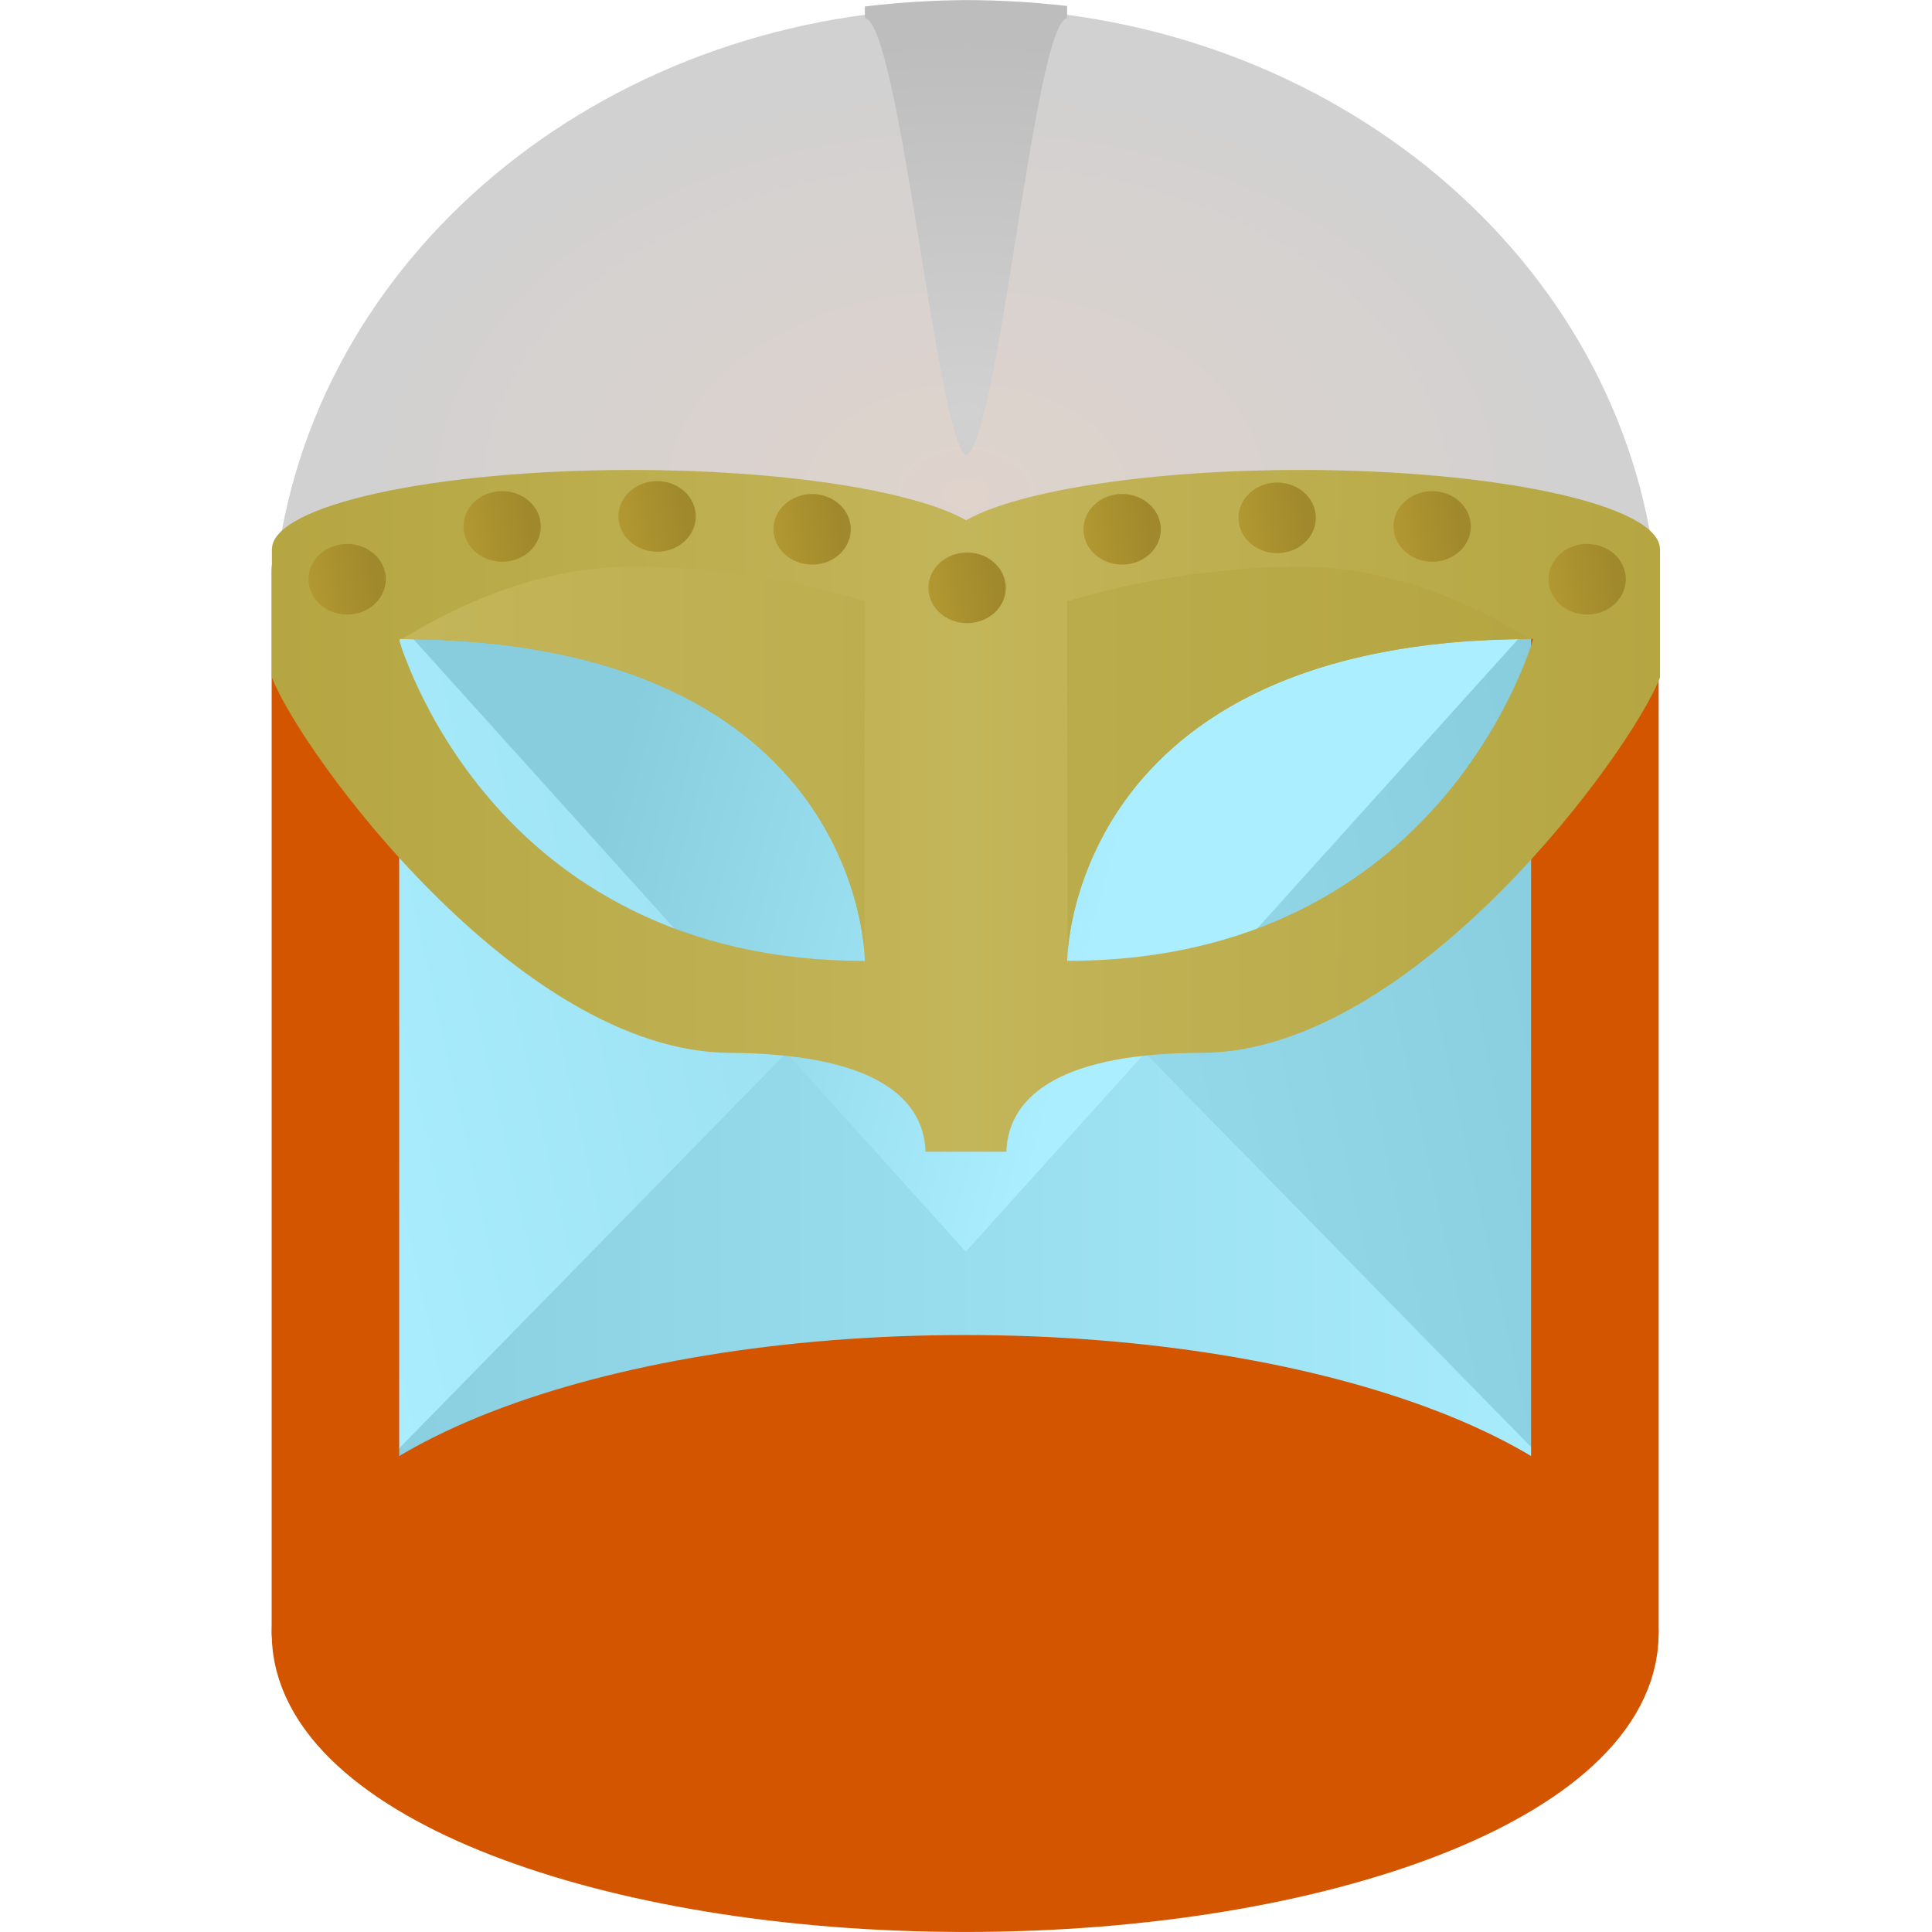
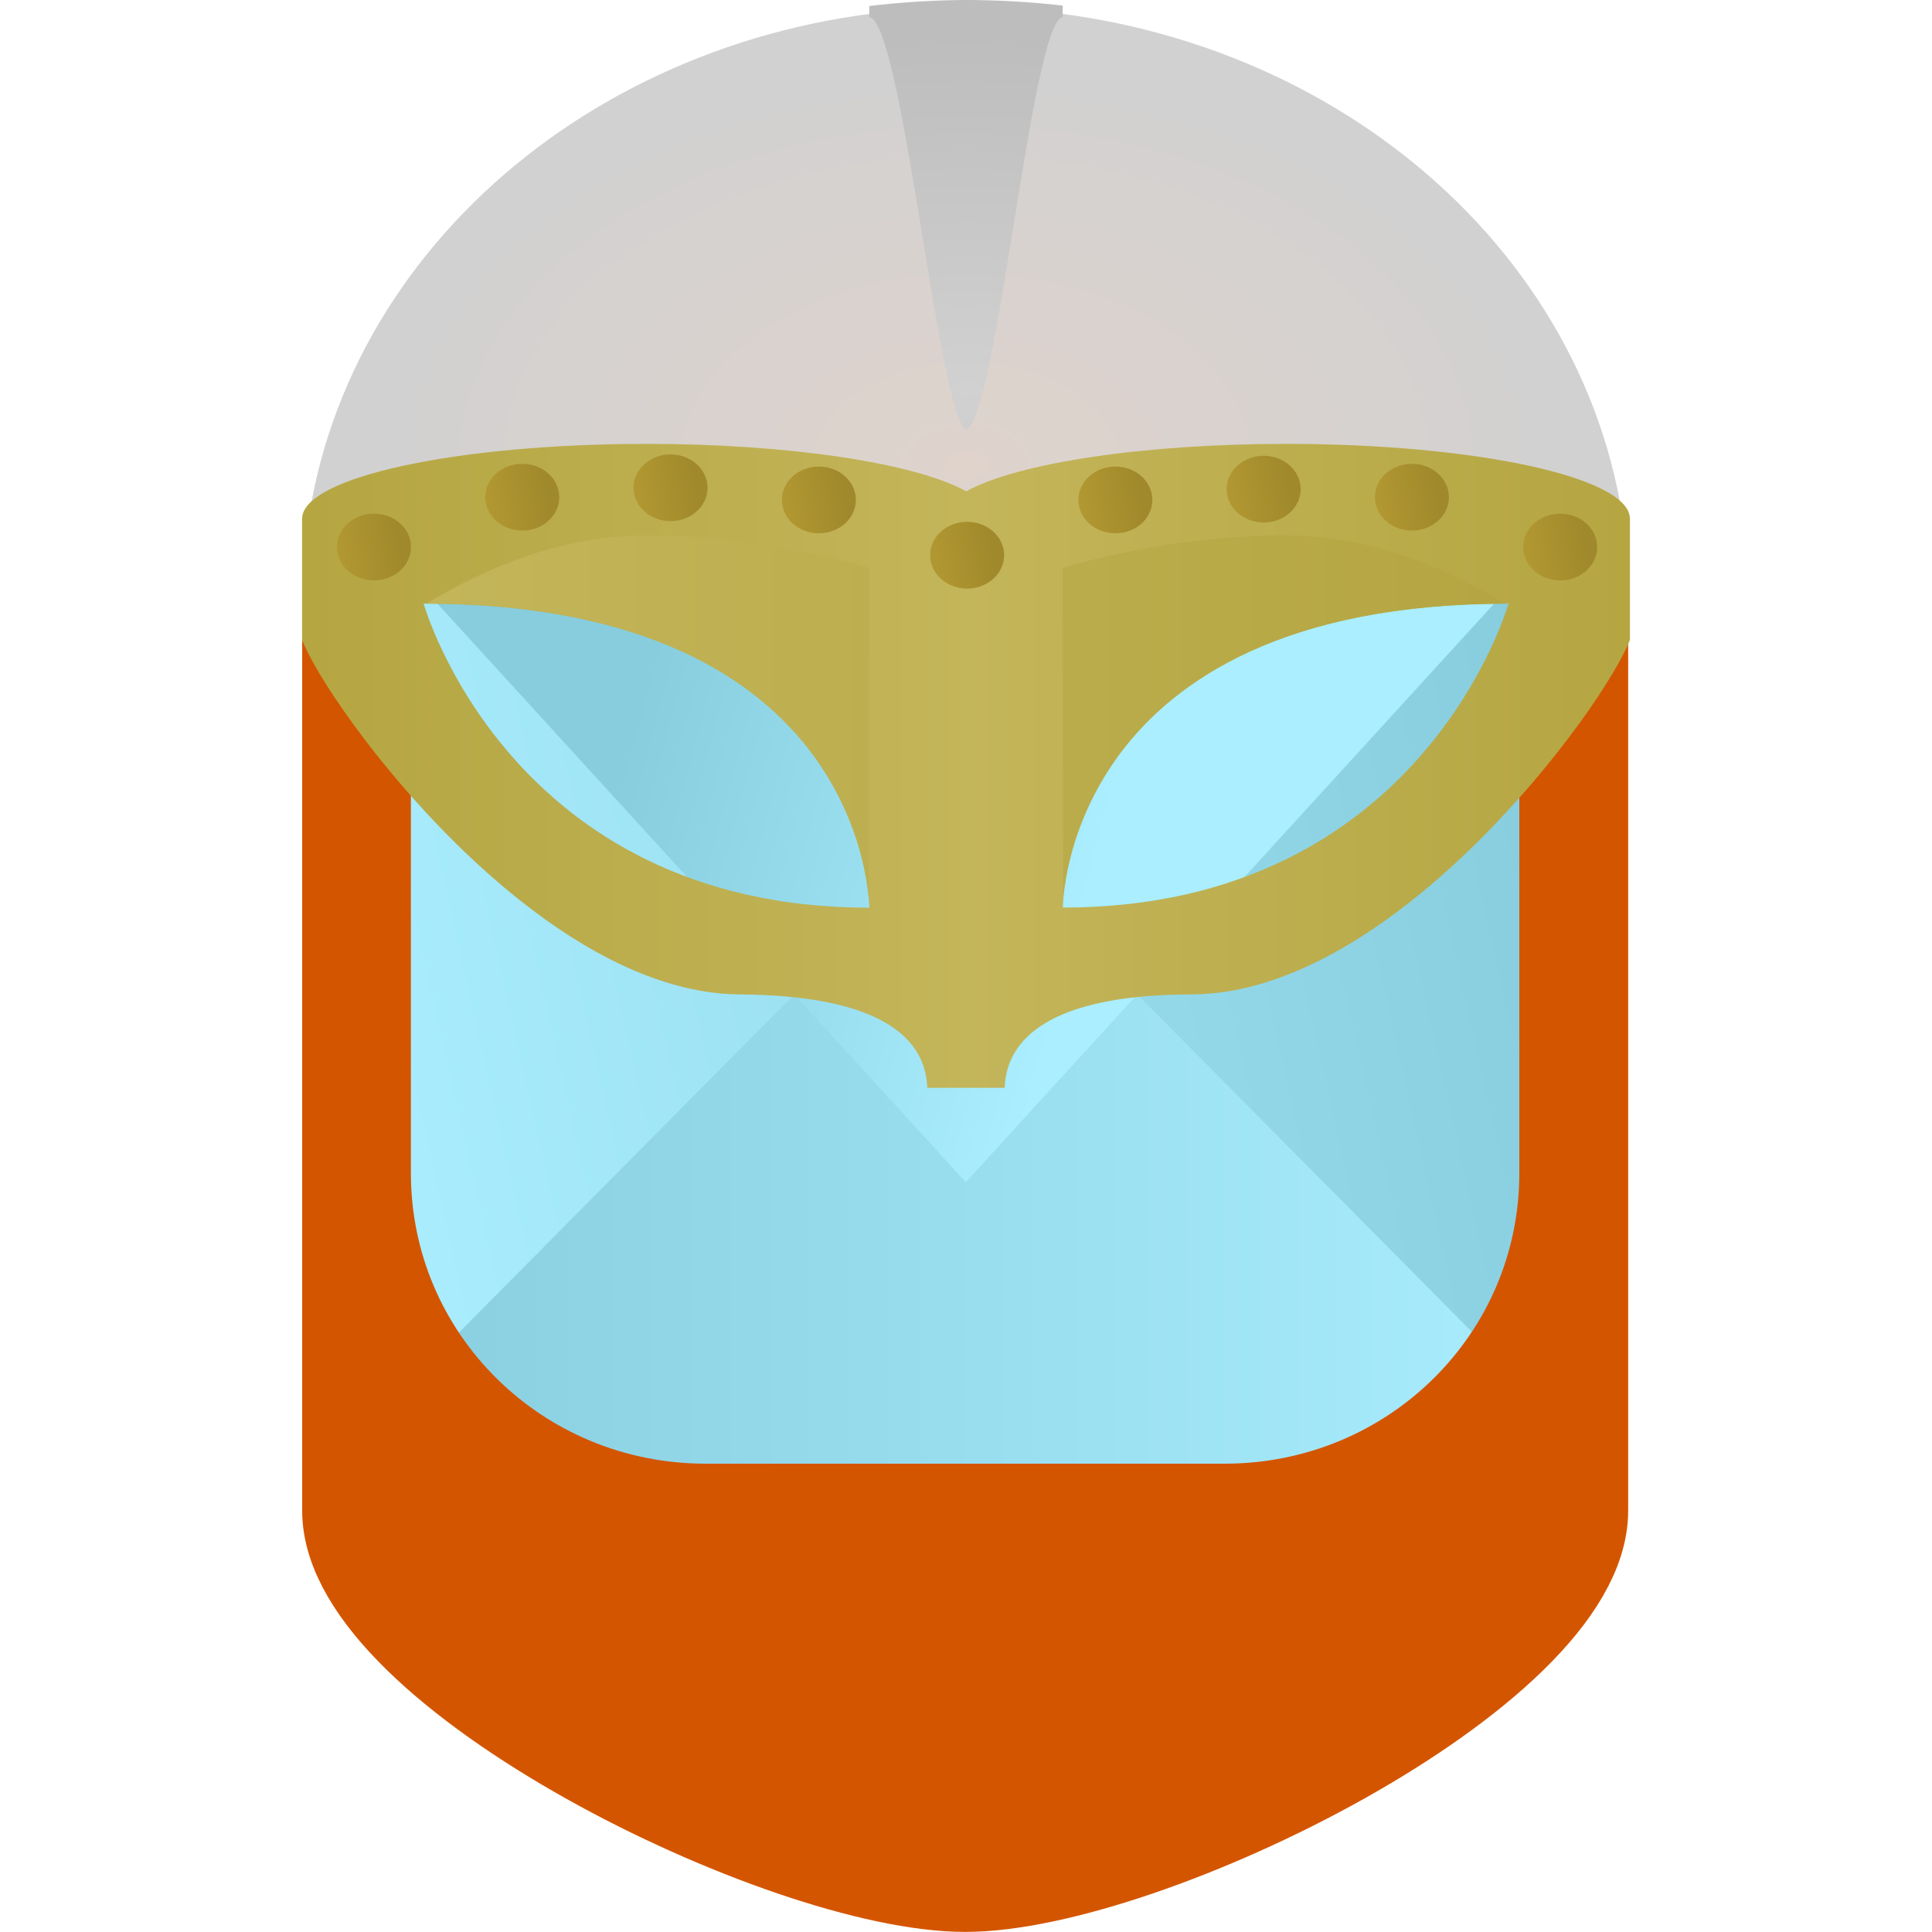
<svg xmlns="http://www.w3.org/2000/svg" xmlns:xlink="http://www.w3.org/1999/xlink" width="128" height="128" viewBox="0 0 33.867 33.867" version="1.1" id="svg8">
  <defs id="defs2">
    <linearGradient id="linearGradient5170">
      <stop style="stop-color:#a0892c;stop-opacity:1" offset="0" id="stop5166" />
      <stop style="stop-color:#b29831;stop-opacity:1" offset="1" id="stop5168" />
    </linearGradient>
    <linearGradient id="linearGradient5162">
      <stop style="stop-color:#aaeeff;stop-opacity:1" offset="0" id="stop5158" />
      <stop style="stop-color:#87cdde;stop-opacity:1" offset="1" id="stop5160" />
    </linearGradient>
    <linearGradient id="linearGradient5025">
      <stop style="stop-color:#e9ddaf;stop-opacity:1" offset="0" id="stop5021" />
      <stop style="stop-color:#ffeeaa;stop-opacity:1" offset="1" id="stop5023" />
    </linearGradient>
    <linearGradient id="linearGradient5009">
      <stop style="stop-color:#d1d1d1;stop-opacity:1" offset="0" id="stop5005" />
      <stop style="stop-color:#bdbdbd;stop-opacity:1" offset="1" id="stop5007" />
    </linearGradient>
    <linearGradient id="linearGradient4638">
      <stop style="stop-color:#c3b559;stop-opacity:1" offset="0" id="stop4634" />
      <stop style="stop-color:#b5a642;stop-opacity:1" offset="1" id="stop4636" />
    </linearGradient>
    <linearGradient id="linearGradient4625">
      <stop id="stop4629" offset="0" style="stop-color:#dfd3cc;stop-opacity:1" />
      <stop id="stop4631" offset="1" style="stop-color:#d1d1d1;stop-opacity:1" />
    </linearGradient>
-     <radialGradient xlink:href="#linearGradient4625" id="radialGradient4627" cx="77.847" cy="87.107" fx="77.847" fy="87.107" r="45.551" gradientTransform="matrix(0.2482965,0,0,0.1687216,29.8852,131.781)" gradientUnits="userSpaceOnUse" />
+     <radialGradient xlink:href="#linearGradient4625" id="radialGradient4627" cx="77.847" cy="87.107" fx="77.847" fy="87.107" r="45.551" gradientTransform="matrix(0.237501,0,0,0.1593586,30.72561,132.1167)" gradientUnits="userSpaceOnUse" />
    <linearGradient xlink:href="#linearGradient4638" id="linearGradient4642" x1="77.998" y1="101.359" x2="123.399" y2="101.359" gradientUnits="userSpaceOnUse" spreadMethod="reflect" />
    <linearGradient xlink:href="#linearGradient4638" id="linearGradient4882" gradientUnits="userSpaceOnUse" gradientTransform="scale(3.779527)" x1="77.998" y1="101.359" x2="123.399" y2="101.359" spreadMethod="reflect" />
-     <linearGradient xlink:href="#linearGradient4638" id="linearGradient4967" gradientUnits="userSpaceOnUse" gradientTransform="matrix(0.2671029,0,0,0.2672719,28.42117,125.8069)" x1="77.998" y1="101.359" x2="123.399" y2="101.359" spreadMethod="reflect" />
-     <radialGradient xlink:href="#linearGradient5009" id="radialGradient4627-2" cx="77.847" cy="87.107" fx="77.847" fy="87.107" r="45.551" gradientTransform="matrix(0.2482965,0,0,0.1431501,29.8852,132.5777)" gradientUnits="userSpaceOnUse" />
-     <linearGradient xlink:href="#linearGradient4638" id="linearGradient5017" x1="154.277" y1="358.476" x2="434.174" y2="358.476" gradientUnits="userSpaceOnUse" gradientTransform="matrix(0.07067099,0,0,0.07071568,28.42117,125.8069)" />
+     <linearGradient xlink:href="#linearGradient4638" id="linearGradient4967" gradientUnits="userSpaceOnUse" gradientTransform="matrix(0.2554897,0,0,0.25244,29.32524,126.474)" x1="77.998" y1="101.359" x2="123.399" y2="101.359" spreadMethod="reflect" />
+     <radialGradient xlink:href="#linearGradient5009" id="radialGradient4627-2" cx="77.847" cy="87.107" fx="77.847" fy="87.107" r="45.551" gradientTransform="matrix(0.237501,0,0,0.1352061,30.72561,132.8692)" gradientUnits="userSpaceOnUse" />
+     <linearGradient xlink:href="#linearGradient4638" id="linearGradient5017" x1="154.277" y1="358.476" x2="434.174" y2="358.476" gradientUnits="userSpaceOnUse" gradientTransform="matrix(0.06759834,0,0,0.06679142,29.32524,126.474)" />
    <linearGradient xlink:href="#linearGradient5025" id="linearGradient5029" gradientUnits="userSpaceOnUse" x1="117.713" y1="84.777" x2="37.952" y2="134.281" gradientTransform="translate(-151.1736,-219.0585)" />
    <linearGradient xlink:href="#linearGradient5162" id="linearGradient5056" x1="66.851" y1="107.175" x2="99.343" y2="112.725" gradientUnits="userSpaceOnUse" />
    <linearGradient xlink:href="#linearGradient5162" id="linearGradient5063" gradientUnits="userSpaceOnUse" gradientTransform="translate(-151.1736,-219.0585)" x1="115.092" y1="95.091" x2="40.573" y2="115.831" />
    <linearGradient xlink:href="#linearGradient5162" id="linearGradient5156" x1="35.154" y1="96.77" x2="120.897" y2="96.77" gradientUnits="userSpaceOnUse" />
-     <linearGradient xlink:href="#linearGradient5170" id="linearGradient5172" x1="39.621" y1="81.96" x2="36.466" y2="82.439" gradientUnits="userSpaceOnUse" gradientTransform="matrix(0.3598813,0,0,0.3601089,35.41588,118.3339)" />
-     <linearGradient xlink:href="#linearGradient5170" id="linearGradient5172-6" x1="39.621" y1="81.96" x2="36.466" y2="82.439" gradientUnits="userSpaceOnUse" gradientTransform="matrix(0.3598813,0,0,0.3601089,46.28478,118.1822)" />
-     <linearGradient xlink:href="#linearGradient5170" id="linearGradient5172-3" x1="39.621" y1="81.96" x2="36.466" y2="82.439" gradientUnits="userSpaceOnUse" gradientTransform="matrix(0.3598813,0,0,0.3601089,24.54699,118.1822)" />
-     <linearGradient xlink:href="#linearGradient5170" id="linearGradient5172-4" x1="39.621" y1="81.96" x2="36.466" y2="82.439" gradientUnits="userSpaceOnUse" gradientTransform="matrix(0.3598813,0,0,0.3601089,27.26421,117.2572)" />
-     <linearGradient xlink:href="#linearGradient5170" id="linearGradient5172-2" x1="39.621" y1="81.96" x2="36.466" y2="82.439" gradientUnits="userSpaceOnUse" gradientTransform="matrix(0.3598813,0,0,0.3601089,43.56755,117.2572)" />
-     <linearGradient xlink:href="#linearGradient5170" id="linearGradient5172-0" x1="39.621" y1="81.96" x2="36.466" y2="82.439" gradientUnits="userSpaceOnUse" gradientTransform="matrix(0.3598813,0,0,0.3601089,32.69866,117.3072)" />
-     <linearGradient xlink:href="#linearGradient5170" id="linearGradient5172-38" x1="39.621" y1="81.96" x2="36.466" y2="82.439" gradientUnits="userSpaceOnUse" gradientTransform="matrix(0.3598813,0,0,0.3601089,38.1331,117.3072)" />
-     <linearGradient xlink:href="#linearGradient5170" id="linearGradient5172-1" x1="39.621" y1="81.96" x2="36.466" y2="82.439" gradientUnits="userSpaceOnUse" gradientTransform="matrix(0.3598813,0,0,0.3601089,29.98143,117.0822)" />
-     <linearGradient xlink:href="#linearGradient5170" id="linearGradient5172-7" x1="39.621" y1="81.96" x2="36.466" y2="82.439" gradientUnits="userSpaceOnUse" gradientTransform="matrix(0.3598813,0,0,0.3601089,40.85033,117.1072)" />
+     <linearGradient xlink:href="#linearGradient5170" id="linearGradient5172" x1="39.621" y1="81.96" x2="36.466" y2="82.439" gradientUnits="userSpaceOnUse" gradientTransform="matrix(0.3442343,0,0,0.3401252,36.01583,119.4158)" />
+     <linearGradient xlink:href="#linearGradient5170" id="linearGradient5172-6" x1="39.621" y1="81.96" x2="36.466" y2="82.439" gradientUnits="userSpaceOnUse" gradientTransform="matrix(0.3442343,0,0,0.3401252,46.41216,119.2725)" />
+     <linearGradient xlink:href="#linearGradient5170" id="linearGradient5172-3" x1="39.621" y1="81.96" x2="36.466" y2="82.439" gradientUnits="userSpaceOnUse" gradientTransform="matrix(0.3442343,0,0,0.3401252,25.6195,119.2725)" />
+     <linearGradient xlink:href="#linearGradient5170" id="linearGradient5172-4" x1="39.621" y1="81.96" x2="36.466" y2="82.439" gradientUnits="userSpaceOnUse" gradientTransform="matrix(0.3442343,0,0,0.3401252,28.21858,118.3988)" />
+     <linearGradient xlink:href="#linearGradient5170" id="linearGradient5172-2" x1="39.621" y1="81.96" x2="36.466" y2="82.439" gradientUnits="userSpaceOnUse" gradientTransform="matrix(0.3442343,0,0,0.3401252,43.81308,118.3988)" />
+     <linearGradient xlink:href="#linearGradient5170" id="linearGradient5172-0" x1="39.621" y1="81.96" x2="36.466" y2="82.439" gradientUnits="userSpaceOnUse" gradientTransform="matrix(0.3442343,0,0,0.3401252,33.41675,118.446)" />
+     <linearGradient xlink:href="#linearGradient5170" id="linearGradient5172-38" x1="39.621" y1="81.96" x2="36.466" y2="82.439" gradientUnits="userSpaceOnUse" gradientTransform="matrix(0.3442343,0,0,0.3401252,38.61491,118.446)" />
+     <linearGradient xlink:href="#linearGradient5170" id="linearGradient5172-1" x1="39.621" y1="81.96" x2="36.466" y2="82.439" gradientUnits="userSpaceOnUse" gradientTransform="matrix(0.3442343,0,0,0.3401252,30.81766,118.2335)" />
+     <linearGradient xlink:href="#linearGradient5170" id="linearGradient5172-7" x1="39.621" y1="81.96" x2="36.466" y2="82.439" gradientUnits="userSpaceOnUse" gradientTransform="matrix(0.3442343,0,0,0.3401252,41.21399,118.2571)" />
  </defs>
  <g id="layer1" transform="translate(-32.28103,-137.8295)">
-     <g id="g5061" transform="matrix(0.2965843,0,0,0.3736962,27.45862,114.9736)">
+     <g id="g5061" transform="matrix(0.2836893,0,0,0.3529585,28.40454,116.242)">
      <rect transform="scale(-1)" y="-134.281" x="-113.221" height="49.504" width="79.761" id="rect5019" style="color:#000000;display:inline;overflow:visible;visibility:visible;opacity:1;vector-effect:none;fill:url(#linearGradient5063);fill-opacity:1;fill-rule:evenodd;stroke:none;stroke-width:5.45;stroke-linecap:round;stroke-linejoin:round;stroke-miterlimit:4;stroke-dasharray:none;stroke-dashoffset:0;stroke-opacity:1;marker:none;paint-order:stroke fill markers;enable-background:accumulate" />
      <path transform="matrix(-0.93023,0,0,0.435244,145.9225,76.00303)" d="m 78.025,59.642 42.872,74.256 -85.743,0 z" id="path5033-5" style="color:#000000;display:inline;overflow:visible;visibility:visible;opacity:1;vector-effect:none;fill:url(#linearGradient5156);fill-opacity:1;fill-rule:evenodd;stroke:none;stroke-width:5.45;stroke-linecap:round;stroke-linejoin:round;stroke-miterlimit:4;stroke-dasharray:none;stroke-dashoffset:0;stroke-opacity:1;marker:none;paint-order:stroke fill markers;enable-background:accumulate" />
      <path transform="matrix(-0.93023,0,0,-0.4726569,145.9225,148.065)" d="m 78.025,59.642 42.872,74.256 -85.743,0 z" id="path5033" style="color:#000000;display:inline;overflow:visible;visibility:visible;opacity:1;vector-effect:none;fill:url(#linearGradient5056);fill-opacity:1;fill-rule:evenodd;stroke:none;stroke-width:5.45;stroke-linecap:round;stroke-linejoin:round;stroke-miterlimit:4;stroke-dasharray:none;stroke-dashoffset:0;stroke-opacity:1;marker:none;paint-order:stroke fill markers;enable-background:accumulate" />
    </g>
-     <ellipse style="color:#000000;display:inline;overflow:visible;visibility:visible;opacity:1;vector-effect:none;fill:#d45500;fill-opacity:1;fill-rule:evenodd;stroke:#d45500;stroke-width:1.622;stroke-linecap:round;stroke-linejoin:round;stroke-miterlimit:4;stroke-dasharray:none;stroke-dashoffset:0;stroke-opacity:1;marker:none;paint-order:stroke fill markers;enable-background:accumulate" id="path5124" cx="49.2" cy="166.464" rx="11.345" ry="4.421" />
-     <rect transform="scale(-1)" y="-166.417" x="-60.238" height="18.577" width="22.077" id="rect5019-6" style="color:#000000;display:inline;overflow:visible;visibility:visible;opacity:1;vector-effect:none;fill:none;fill-opacity:1;fill-rule:evenodd;stroke:#d45500;stroke-width:2.236;stroke-linecap:round;stroke-linejoin:round;stroke-miterlimit:4;stroke-dasharray:none;stroke-dashoffset:0;stroke-opacity:1;marker:none;paint-order:stroke fill markers;enable-background:accumulate" />
-     <path style="color:#000000;display:inline;overflow:visible;visibility:visible;opacity:1;vector-effect:none;fill:url(#radialGradient4627);fill-opacity:1;fill-rule:evenodd;stroke:none;stroke-width:1.431;stroke-linecap:round;stroke-linejoin:round;stroke-miterlimit:4;stroke-dasharray:none;stroke-dashoffset:0;stroke-opacity:1;marker:none;paint-order:stroke fill markers;enable-background:accumulate" d="m 49.214,137.971 a 12.167,10.971 0 0 0 -12.074,9.682 c 0.014,-0.018 0.022,-0.037 0.039,-0.056 0.043,-0.045 0.095,-0.089 0.157,-0.133 0.062,-0.043 0.133,-0.086 0.213,-0.127 0.16,-0.083 0.356,-0.161 0.582,-0.235 0.227,-0.074 0.485,-0.142 0.77,-0.205 0.285,-0.063 0.597,-0.119 0.932,-0.169 0.335,-0.05 0.693,-0.092 1.069,-0.127 0.376,-0.035 0.771,-0.062 1.181,-0.081 0.409,-0.018 0.833,-0.028 1.267,-0.028 0.648,3e-5 1.279,0.022 1.877,0.063 0.597,0.041 1.161,0.101 1.673,0.178 0.256,0.038 0.499,0.081 0.727,0.127 0.228,0.046 0.441,0.097 0.637,0.151 0.196,0.054 0.375,0.111 0.534,0.171 0.159,0.06 0.299,0.124 0.418,0.19 0.118,-0.066 0.258,-0.13 0.418,-0.19 0.159,-0.06 0.338,-0.118 0.533,-0.171 0.196,-0.054 0.409,-0.104 0.637,-0.15 0.228,-0.046 0.471,-0.089 0.727,-0.128 0.512,-0.077 1.075,-0.137 1.671,-0.178 0.597,-0.041 1.228,-0.063 1.875,-0.063 0.434,2e-5 0.858,0.01 1.267,0.028 0.409,0.018 0.804,0.045 1.181,0.081 0.376,0.035 0.734,0.078 1.069,0.128 0.335,0.05 0.647,0.106 0.932,0.169 0.285,0.063 0.543,0.131 0.77,0.205 0.227,0.074 0.422,0.152 0.582,0.235 0.08,0.041 0.151,0.084 0.213,0.127 0.062,0.043 0.114,0.088 0.157,0.133 0.014,0.015 0.02,0.03 0.032,0.045 a 12.167,10.971 0 0 0 -12.066,-9.672 z" id="path4504" />
-     <path style="color:#000000;display:inline;overflow:visible;visibility:visible;opacity:1;vector-effect:none;fill:url(#linearGradient4967);fill-opacity:1;fill-rule:evenodd;stroke:none;stroke-width:0.948;stroke-linecap:round;stroke-linejoin:round;stroke-miterlimit:4;stroke-dasharray:none;stroke-dashoffset:0;stroke-opacity:1;marker:none;paint-order:stroke fill markers;enable-background:accumulate" d="m 43.351,146.068 c -3.472,8e-5 -6.29,0.619 -6.303,1.384 h -7.14e-4 v 0.004 c -4.7e-5,3e-4 -6.7e-5,5.6e-4 -1.42e-4,8.2e-4 l 1.42e-4,5.6e-4 v 2.246 c 0.002,-0.003 0.004,-0.006 0,10e-4 0.489,1.282 4.313,6.557 8.019,6.581 2.375,0.015 3.404,0.692 3.439,1.733 h 1.417 c 0.035,-1.041 1.064,-1.733 3.439,-1.733 3.707,-0.024 7.53,-5.299 8.019,-6.581 -0.004,-0.007 -0.002,-0.004 0,-9.7e-4 v -2.247 -0.005 h -0.001 c -0.012,-0.765 -2.83,-1.384 -6.302,-1.384 -2.59,5.6e-4 -4.914,0.35 -5.861,0.881 -0.947,-0.531 -3.275,-0.881 -5.866,-0.881 z m 18.03,3.636 v 9.8e-4 c 0.007,0.009 0.003,0.003 0,-9.8e-4 z m -24.334,7.1e-4 v -10e-4 c -0.003,0.004 -0.007,0.011 0,10e-4 z m 2.225,-0.673 c 0.511,0 0.989,0.022 1.438,0.063 0.224,0.021 0.441,0.046 0.651,0.076 4.5e-5,1e-5 7.1e-5,0 1.42e-4,0 0.21,0.03 0.412,0.065 0.607,0.103 0.098,0.019 0.194,0.04 0.288,0.061 4.4e-5,1e-5 7.1e-5,-1e-5 1.42e-4,0 0.094,0.021 0.187,0.044 0.278,0.067 4.3e-5,1e-5 7.1e-5,-2e-5 1.42e-4,0 0.182,0.046 0.357,0.097 0.525,0.151 0.337,0.107 0.648,0.229 0.935,0.361 0.072,0.033 0.142,0.067 0.211,0.101 3.7e-5,2e-5 7e-5,-2e-5 1.41e-4,0 0.206,0.103 0.4,0.212 0.581,0.326 0.121,0.076 0.236,0.154 0.346,0.233 0.11,0.08 0.215,0.161 0.314,0.243 0.199,0.165 0.379,0.336 0.541,0.51 0.162,0.174 0.305,0.35 0.433,0.526 0.032,0.044 0.063,0.088 0.093,0.132 2.2e-5,3e-5 -2.2e-5,1.4e-4 0,1.4e-4 0.03,0.044 0.059,0.088 0.087,0.132 0.056,0.088 0.108,0.175 0.157,0.262 0.489,0.868 0.628,1.667 0.668,2.053 0.004,0.043 0.005,0.061 0.006,0.076 0.008,0.098 0.01,0.166 0.01,0.166 -0.413,0 -0.806,-0.022 -1.18,-0.063 -0.187,-0.021 -0.37,-0.046 -0.547,-0.076 -4.5e-5,-1e-5 -7e-5,0 -1.41e-4,0 -0.014,-0.002 -0.027,-0.005 -0.041,-0.007 -0.163,-0.028 -0.323,-0.06 -0.479,-0.096 -0.337,-0.077 -0.657,-0.171 -0.959,-0.278 -0.302,-0.107 -0.587,-0.229 -0.856,-0.361 -0.269,-0.132 -0.521,-0.276 -0.759,-0.427 -0.059,-0.038 -0.118,-0.076 -0.175,-0.115 -5.3e-5,-4e-5 -7.1e-5,-7e-5 -1.42e-4,-1.5e-4 -0.172,-0.117 -0.336,-0.237 -0.491,-0.361 -0.207,-0.165 -0.4,-0.336 -0.578,-0.51 -0.134,-0.13 -0.26,-0.262 -0.379,-0.394 -2.3e-5,-3e-5 2.3e-5,-1.4e-4 0,-1.4e-4 -0.04,-0.044 -0.078,-0.088 -0.116,-0.132 -0.152,-0.176 -0.291,-0.353 -0.418,-0.526 -0.127,-0.174 -0.242,-0.344 -0.346,-0.51 -0.104,-0.165 -0.197,-0.325 -0.279,-0.477 -2e-5,-4e-5 2.1e-5,-7e-5 0,-1.5e-4 -0.014,-0.026 -0.026,-0.05 -0.04,-0.076 -0.065,-0.123 -0.125,-0.242 -0.177,-0.351 -0.062,-0.132 -0.115,-0.253 -0.16,-0.361 -0.044,-0.107 -0.08,-0.201 -0.108,-0.278 -0.029,-0.079 -0.045,-0.128 -0.055,-0.162 -0.016,-0.049 -0.025,-0.08 -0.025,-0.08 z m 19.884,0 c 0,0 -0.009,0.032 -0.025,0.081 -0.011,0.035 -0.027,0.084 -0.055,0.161 -0.028,0.077 -0.063,0.171 -0.108,0.278 -0.044,0.107 -0.097,0.229 -0.16,0.361 -0.052,0.11 -0.112,0.228 -0.177,0.351 -0.092,0.174 -0.197,0.359 -0.319,0.553 -0.104,0.165 -0.219,0.336 -0.346,0.51 -0.127,0.174 -0.266,0.35 -0.418,0.526 -0.038,0.044 -0.077,0.088 -0.116,0.132 -0.119,0.132 -0.245,0.264 -0.379,0.394 -0.179,0.174 -0.371,0.344 -0.578,0.51 -0.155,0.124 -0.319,0.245 -0.491,0.361 -5.2e-5,4e-5 -6.8e-5,7e-5 -1.4e-4,1.4e-4 -0.057,0.039 -0.116,0.077 -0.175,0.115 -0.237,0.152 -0.49,0.295 -0.759,0.427 -0.269,0.132 -0.554,0.253 -0.856,0.361 -0.302,0.107 -0.622,0.201 -0.959,0.278 -0.156,0.036 -0.316,0.067 -0.479,0.096 -0.014,0.002 -0.027,0.005 -0.041,0.007 -0.178,0.03 -0.36,0.055 -0.547,0.076 -0.374,0.041 -0.767,0.063 -1.18,0.063 0,0 0.002,-0.067 0.01,-0.163 5.29e-4,-0.016 0.002,-0.035 0.006,-0.08 0.04,-0.386 0.179,-1.185 0.668,-2.053 0.049,-0.087 0.101,-0.174 0.157,-0.262 0.028,-0.044 0.057,-0.088 0.087,-0.132 0.329,-0.484 0.776,-0.974 1.381,-1.412 0.11,-0.08 0.225,-0.157 0.346,-0.233 0.724,-0.455 1.646,-0.835 2.818,-1.066 0.195,-0.039 0.398,-0.073 0.607,-0.103 0.21,-0.03 0.427,-0.055 0.651,-0.076 0.449,-0.041 0.927,-0.063 1.438,-0.063 z" id="path4508" />
-     <path style="color:#000000;display:inline;overflow:visible;visibility:visible;opacity:1;vector-effect:none;fill:url(#linearGradient5017);fill-opacity:1;fill-rule:evenodd;stroke:none;stroke-width:0.948;stroke-linecap:round;stroke-linejoin:round;stroke-miterlimit:4;stroke-dasharray:none;stroke-dashoffset:0;stroke-opacity:1;marker:none;paint-order:stroke fill markers;enable-background:accumulate" d="m 43.351,147.765 c -1.512,0 -2.915,0.583 -4.027,1.268 0.49,0.002 0.954,0.021 1.386,0.061 0.449,0.041 0.868,0.102 1.259,0.179 0.391,0.077 0.754,0.171 1.091,0.278 0.337,0.107 0.648,0.229 0.935,0.361 0.287,0.132 0.551,0.276 0.792,0.427 0.241,0.152 0.461,0.311 0.66,0.477 0.199,0.165 0.379,0.336 0.541,0.51 0.162,0.174 0.305,0.35 0.433,0.526 0.128,0.176 0.239,0.353 0.337,0.526 0.098,0.174 0.181,0.344 0.253,0.51 0.072,0.165 0.132,0.325 0.182,0.477 0.05,0.152 0.09,0.295 0.122,0.427 0.064,0.265 0.096,0.485 0.112,0.639 0.007,0.071 0.005,0.071 0.007,0.111 l 0.009,-6.174 c -1.118,-0.332 -2.556,-0.604 -4.091,-0.604 z m 11.727,0 c -1.536,3.5e-4 -2.975,0.273 -4.092,0.605 l 0.01,6.177 c 0.002,-0.041 -4e-5,-0.042 0.008,-0.116 0.016,-0.154 0.048,-0.375 0.112,-0.639 0.032,-0.132 0.072,-0.276 0.122,-0.427 0.05,-0.152 0.11,-0.311 0.182,-0.477 0.072,-0.165 0.156,-0.336 0.253,-0.51 0.098,-0.174 0.209,-0.35 0.337,-0.526 0.128,-0.176 0.271,-0.353 0.433,-0.526 0.162,-0.174 0.341,-0.344 0.541,-0.51 0.199,-0.165 0.419,-0.325 0.66,-0.477 0.241,-0.152 0.505,-0.295 0.792,-0.427 0.287,-0.132 0.598,-0.253 0.935,-0.361 0.337,-0.107 0.7,-0.201 1.091,-0.278 0.391,-0.077 0.81,-0.138 1.259,-0.179 0.433,-0.04 0.896,-0.059 1.386,-0.061 -1.111,-0.685 -2.515,-1.268 -4.027,-1.268 z" id="path4908" />
-     <path style="color:#000000;display:inline;overflow:visible;visibility:visible;opacity:1;vector-effect:none;fill:url(#radialGradient4627-2);fill-opacity:1;fill-rule:evenodd;stroke:none;stroke-width:1.318;stroke-linecap:round;stroke-linejoin:round;stroke-miterlimit:4;stroke-dasharray:none;stroke-dashoffset:0;stroke-opacity:1;marker:none;paint-order:stroke fill markers;enable-background:accumulate" d="m 47.442,137.942 v 0.204 c 0.612,0.102 1.269,7.427 1.775,7.662 0.572,-0.243 1.196,-7.577 1.77,-7.661 v -0.213 c -0.587,-0.067 -1.179,-0.102 -1.773,-0.103 -0.594,0.004 -1.186,0.042 -1.773,0.112 z" id="path4504-3" />
-     <ellipse style="color:#000000;display:inline;overflow:visible;visibility:visible;opacity:1;vector-effect:none;fill:url(#linearGradient5172);fill-opacity:1;fill-rule:evenodd;stroke:none;stroke-width:2.927;stroke-linecap:round;stroke-linejoin:round;stroke-miterlimit:4;stroke-dasharray:none;stroke-dashoffset:0;stroke-opacity:1;marker:none;paint-order:stroke fill markers;enable-background:accumulate" id="path5164" cx="49.234" cy="148.134" rx="0.678" ry="0.619" />
-     <ellipse style="color:#000000;display:inline;overflow:visible;visibility:visible;opacity:1;vector-effect:none;fill:url(#linearGradient5172-6);fill-opacity:1;fill-rule:evenodd;stroke:none;stroke-width:2.927;stroke-linecap:round;stroke-linejoin:round;stroke-miterlimit:4;stroke-dasharray:none;stroke-dashoffset:0;stroke-opacity:1;marker:none;paint-order:stroke fill markers;enable-background:accumulate" id="path5164-3" cx="60.103" cy="147.983" rx="0.678" ry="0.619" />
-     <ellipse style="color:#000000;display:inline;overflow:visible;visibility:visible;opacity:1;vector-effect:none;fill:url(#linearGradient5172-3);fill-opacity:1;fill-rule:evenodd;stroke:none;stroke-width:2.927;stroke-linecap:round;stroke-linejoin:round;stroke-miterlimit:4;stroke-dasharray:none;stroke-dashoffset:0;stroke-opacity:1;marker:none;paint-order:stroke fill markers;enable-background:accumulate" id="path5164-4" cx="38.366" cy="147.983" rx="0.678" ry="0.619" />
-     <ellipse style="color:#000000;display:inline;overflow:visible;visibility:visible;opacity:1;vector-effect:none;fill:url(#linearGradient5172-4);fill-opacity:1;fill-rule:evenodd;stroke:none;stroke-width:2.927;stroke-linecap:round;stroke-linejoin:round;stroke-miterlimit:4;stroke-dasharray:none;stroke-dashoffset:0;stroke-opacity:1;marker:none;paint-order:stroke fill markers;enable-background:accumulate" id="path5164-2" cx="41.083" cy="147.058" rx="0.678" ry="0.619" />
-     <ellipse style="color:#000000;display:inline;overflow:visible;visibility:visible;opacity:1;vector-effect:none;fill:url(#linearGradient5172-2);fill-opacity:1;fill-rule:evenodd;stroke:none;stroke-width:2.927;stroke-linecap:round;stroke-linejoin:round;stroke-miterlimit:4;stroke-dasharray:none;stroke-dashoffset:0;stroke-opacity:1;marker:none;paint-order:stroke fill markers;enable-background:accumulate" id="path5164-44" cx="57.386" cy="147.058" rx="0.678" ry="0.619" />
-     <ellipse style="color:#000000;display:inline;overflow:visible;visibility:visible;opacity:1;vector-effect:none;fill:url(#linearGradient5172-0);fill-opacity:1;fill-rule:evenodd;stroke:none;stroke-width:2.927;stroke-linecap:round;stroke-linejoin:round;stroke-miterlimit:4;stroke-dasharray:none;stroke-dashoffset:0;stroke-opacity:1;marker:none;paint-order:stroke fill markers;enable-background:accumulate" id="path5164-47" cx="46.517" cy="147.108" rx="0.678" ry="0.619" />
-     <ellipse style="color:#000000;display:inline;overflow:visible;visibility:visible;opacity:1;vector-effect:none;fill:url(#linearGradient5172-38);fill-opacity:1;fill-rule:evenodd;stroke:none;stroke-width:2.927;stroke-linecap:round;stroke-linejoin:round;stroke-miterlimit:4;stroke-dasharray:none;stroke-dashoffset:0;stroke-opacity:1;marker:none;paint-order:stroke fill markers;enable-background:accumulate" id="path5164-9" cx="51.952" cy="147.108" rx="0.678" ry="0.619" />
-     <ellipse style="color:#000000;display:inline;overflow:visible;visibility:visible;opacity:1;vector-effect:none;fill:url(#linearGradient5172-1);fill-opacity:1;fill-rule:evenodd;stroke:none;stroke-width:2.927;stroke-linecap:round;stroke-linejoin:round;stroke-miterlimit:4;stroke-dasharray:none;stroke-dashoffset:0;stroke-opacity:1;marker:none;paint-order:stroke fill markers;enable-background:accumulate" id="path5164-1" cx="43.8" cy="146.882" rx="0.678" ry="0.619" />
-     <ellipse style="color:#000000;display:inline;overflow:visible;visibility:visible;opacity:1;vector-effect:none;fill:url(#linearGradient5172-7);fill-opacity:1;fill-rule:evenodd;stroke:none;stroke-width:2.927;stroke-linecap:round;stroke-linejoin:round;stroke-miterlimit:4;stroke-dasharray:none;stroke-dashoffset:0;stroke-opacity:1;marker:none;paint-order:stroke fill markers;enable-background:accumulate" id="path5164-7" cx="54.669" cy="146.907" rx="0.678" ry="0.619" />
+     <path style="color:#000000;display:inline;overflow:visible;visibility:visible;opacity:1;vector-effect:none;fill:#d45500;fill-opacity:1;fill-rule:evenodd;stroke:#d45500;stroke-width:1.688;stroke-linecap:round;stroke-linejoin:round;stroke-miterlimit:4;stroke-dasharray:none;stroke-dashoffset:0;stroke-opacity:1;marker:none;paint-order:stroke fill markers;enable-background:accumulate" d="m 38.422,147.254 v 17.058 c -2e-6,2.784 7.61,6.539 10.778,6.539 3.169,0 10.778,-3.756 10.778,-6.539 v -17.058 h -0.22 v 11.142 c 0,3.288 -2.681,5.935 -6.011,5.935 h -9.096 c -3.33,0 -6.011,-2.647 -6.011,-5.935 v -11.142 z" id="path5124" />
+     <path style="color:#000000;display:inline;overflow:visible;visibility:visible;opacity:1;vector-effect:none;fill:url(#radialGradient4627);fill-opacity:1;fill-rule:evenodd;stroke:none;stroke-width:1.36;stroke-linecap:round;stroke-linejoin:round;stroke-miterlimit:4;stroke-dasharray:none;stroke-dashoffset:0;stroke-opacity:1;marker:none;paint-order:stroke fill markers;enable-background:accumulate" d="m 49.214,137.963 a 11.638,10.363 0 0 0 -11.549,9.145 c 0.013,-0.018 0.021,-0.035 0.038,-0.053 0.041,-0.043 0.091,-0.085 0.15,-0.125 0.059,-0.041 0.127,-0.081 0.204,-0.12 0.153,-0.078 0.34,-0.152 0.557,-0.222 0.217,-0.07 0.464,-0.134 0.736,-0.193 0.273,-0.059 0.571,-0.113 0.891,-0.16 0.32,-0.047 0.662,-0.087 1.022,-0.12 0.36,-0.033 0.738,-0.059 1.129,-0.076 0.392,-0.017 0.797,-0.027 1.212,-0.027 0.62,3e-5 1.224,0.021 1.795,0.059 0.571,0.039 1.11,0.096 1.6,0.168 0.245,0.036 0.478,0.076 0.696,0.12 0.218,0.044 0.422,0.091 0.61,0.142 0.187,0.051 0.358,0.105 0.511,0.162 0.152,0.057 0.286,0.117 0.4,0.18 0.113,-0.063 0.247,-0.123 0.399,-0.18 0.152,-0.057 0.323,-0.111 0.51,-0.162 0.187,-0.051 0.391,-0.098 0.609,-0.142 0.218,-0.044 0.45,-0.084 0.695,-0.121 0.489,-0.073 1.028,-0.13 1.599,-0.168 0.571,-0.039 1.174,-0.06 1.793,-0.06 0.415,2e-5 0.821,0.009 1.212,0.027 0.392,0.017 0.769,0.043 1.129,0.076 0.36,0.033 0.702,0.073 1.022,0.121 0.32,0.047 0.619,0.1 0.891,0.16 0.273,0.059 0.519,0.124 0.736,0.193 0.217,0.07 0.404,0.144 0.557,0.222 0.077,0.039 0.145,0.079 0.204,0.12 0.059,0.041 0.109,0.083 0.15,0.125 0.013,0.014 0.019,0.029 0.031,0.043 a 11.638,10.363 0 0 0 -11.541,-9.135 z" id="path4504" />
+     <path style="color:#000000;display:inline;overflow:visible;visibility:visible;opacity:1;vector-effect:none;fill:url(#linearGradient4967);fill-opacity:1;fill-rule:evenodd;stroke:none;stroke-width:0.901;stroke-linecap:round;stroke-linejoin:round;stroke-miterlimit:4;stroke-dasharray:none;stroke-dashoffset:0;stroke-opacity:1;marker:none;paint-order:stroke fill markers;enable-background:accumulate" d="m 43.606,145.611 c -3.321,7e-5 -6.017,0.585 -6.029,1.307 h -6.83e-4 v 0.004 c -4.5e-5,2.8e-4 -6.4e-5,5.2e-4 -1.36e-4,7.7e-4 l 1.36e-4,5.3e-4 v 2.121 c 0.002,-0.003 0.004,-0.006 0,9.4e-4 0.468,1.211 4.125,6.193 7.67,6.216 2.272,0.015 3.256,0.653 3.29,1.637 h 1.356 c 0.034,-0.984 1.018,-1.637 3.29,-1.637 3.546,-0.023 7.203,-5.005 7.671,-6.216 -0.004,-0.007 -0.002,-0.004 0,-9.2e-4 v -2.122 -0.005 h -0.001 c -0.012,-0.723 -2.707,-1.307 -6.028,-1.307 -2.477,5.3e-4 -4.7,0.331 -5.606,0.832 -0.906,-0.502 -3.132,-0.832 -5.611,-0.832 z m 17.246,3.434 v 9.2e-4 c 0.007,0.008 0.003,0.003 0,-9.2e-4 z m -23.276,6.7e-4 v -9.5e-4 c -0.003,0.004 -0.007,0.01 0,9.5e-4 z m 2.128,-0.636 c 0.488,0 0.946,0.021 1.375,0.06 0.215,0.019 0.422,0.043 0.623,0.072 4.3e-5,1e-5 6.8e-5,0 1.36e-4,0 0.201,0.028 0.394,0.061 0.581,0.097 0.093,0.018 0.185,0.037 0.275,0.058 4.2e-5,1e-5 6.8e-5,-1e-5 1.36e-4,0 0.09,0.02 0.179,0.041 0.266,0.063 4.1e-5,0 6.7e-5,-2e-5 1.35e-4,0 0.174,0.044 0.341,0.091 0.502,0.142 0.322,0.102 0.62,0.216 0.895,0.341 0.069,0.031 0.136,0.063 0.202,0.096 3.5e-5,2e-5 6.7e-5,-2e-5 1.35e-4,0 0.198,0.098 0.382,0.201 0.556,0.308 0.115,0.072 0.226,0.145 0.331,0.22 0.105,0.075 0.205,0.152 0.301,0.23 0.191,0.156 0.362,0.318 0.517,0.481 0.155,0.164 0.292,0.33 0.414,0.497 0.03,0.042 0.06,0.083 0.089,0.125 2.1e-5,2e-5 -2.1e-5,1.3e-4 0,1.3e-4 0.029,0.042 0.056,0.083 0.083,0.125 0.054,0.083 0.104,0.166 0.151,0.248 0.467,0.82 0.601,1.575 0.639,1.939 0.004,0.041 0.005,0.057 0.006,0.072 0.007,0.093 0.009,0.157 0.009,0.157 -0.395,0 -0.771,-0.021 -1.129,-0.06 -0.179,-0.019 -0.353,-0.043 -0.523,-0.072 -4.3e-5,-1e-5 -6.7e-5,0 -1.35e-4,0 -0.013,-0.002 -0.026,-0.005 -0.039,-0.007 -0.156,-0.027 -0.309,-0.057 -0.458,-0.09 -0.323,-0.073 -0.628,-0.161 -0.917,-0.263 -0.289,-0.101 -0.562,-0.216 -0.819,-0.341 -0.257,-0.125 -0.499,-0.26 -0.726,-0.403 -0.057,-0.036 -0.112,-0.072 -0.167,-0.109 -5.1e-5,-3e-5 -6.8e-5,-6e-5 -1.36e-4,-1.4e-4 -0.165,-0.11 -0.321,-0.224 -0.469,-0.341 -0.198,-0.156 -0.382,-0.318 -0.553,-0.481 -0.128,-0.123 -0.249,-0.247 -0.363,-0.372 -2.2e-5,-3e-5 2.2e-5,-1.4e-4 0,-1.4e-4 -0.038,-0.042 -0.075,-0.083 -0.111,-0.125 -0.145,-0.167 -0.279,-0.333 -0.4,-0.497 -0.122,-0.164 -0.232,-0.325 -0.331,-0.481 -0.099,-0.156 -0.188,-0.307 -0.267,-0.45 -1.9e-5,-4e-5 2e-5,-6e-5 0,-1.4e-4 -0.014,-0.025 -0.025,-0.048 -0.038,-0.072 -0.062,-0.116 -0.12,-0.228 -0.169,-0.332 -0.06,-0.125 -0.11,-0.239 -0.153,-0.341 -0.042,-0.102 -0.076,-0.19 -0.103,-0.263 -0.027,-0.075 -0.043,-0.121 -0.053,-0.153 -0.015,-0.046 -0.024,-0.076 -0.024,-0.076 z m 19.02,0 c 0,0 -0.009,0.03 -0.024,0.077 -0.01,0.033 -0.026,0.079 -0.053,0.152 -0.027,0.073 -0.061,0.161 -0.103,0.263 -0.042,0.101 -0.093,0.216 -0.153,0.341 -0.049,0.103 -0.107,0.215 -0.169,0.332 -0.088,0.165 -0.189,0.339 -0.305,0.522 -0.099,0.156 -0.209,0.318 -0.331,0.481 -0.122,0.164 -0.255,0.33 -0.4,0.497 -0.036,0.042 -0.074,0.083 -0.111,0.125 -0.114,0.125 -0.235,0.249 -0.363,0.372 -0.171,0.164 -0.355,0.325 -0.553,0.481 -0.149,0.117 -0.305,0.231 -0.469,0.341 -5e-5,4e-5 -6.5e-5,7e-5 -1.34e-4,1.3e-4 -0.055,0.037 -0.111,0.073 -0.167,0.109 -0.227,0.143 -0.468,0.279 -0.726,0.403 -0.257,0.125 -0.53,0.239 -0.819,0.341 -0.289,0.102 -0.595,0.19 -0.917,0.263 -0.149,0.034 -0.302,0.064 -0.458,0.09 -0.013,0.002 -0.026,0.005 -0.039,0.007 -0.17,0.028 -0.345,0.052 -0.523,0.072 -0.358,0.039 -0.734,0.06 -1.129,0.06 0,0 0.002,-0.063 0.009,-0.154 5.06e-4,-0.015 0.002,-0.033 0.006,-0.075 0.038,-0.364 0.172,-1.119 0.639,-1.939 0.047,-0.082 0.097,-0.165 0.151,-0.248 0.027,-0.041 0.055,-0.083 0.083,-0.125 0.315,-0.458 0.742,-0.92 1.321,-1.333 0.105,-0.075 0.215,-0.149 0.331,-0.22 0.693,-0.429 1.574,-0.789 2.696,-1.007 0.187,-0.036 0.38,-0.069 0.581,-0.097 0.201,-0.028 0.408,-0.052 0.623,-0.072 0.429,-0.039 0.887,-0.06 1.375,-0.06 z" id="path4508" />
+     <path style="color:#000000;display:inline;overflow:visible;visibility:visible;opacity:1;vector-effect:none;fill:url(#linearGradient5017);fill-opacity:1;fill-rule:evenodd;stroke:none;stroke-width:0.901;stroke-linecap:round;stroke-linejoin:round;stroke-miterlimit:4;stroke-dasharray:none;stroke-dashoffset:0;stroke-opacity:1;marker:none;paint-order:stroke fill markers;enable-background:accumulate" d="m 43.606,147.214 c -1.446,0 -2.789,0.551 -3.852,1.198 0.469,0.002 0.912,0.02 1.326,0.058 0.429,0.039 0.83,0.096 1.204,0.169 0.374,0.073 0.721,0.161 1.044,0.263 0.322,0.102 0.62,0.216 0.895,0.341 0.275,0.125 0.527,0.26 0.757,0.403 0.231,0.143 0.441,0.294 0.631,0.45 0.191,0.156 0.362,0.318 0.517,0.481 0.155,0.164 0.292,0.33 0.414,0.497 0.122,0.167 0.229,0.333 0.322,0.497 0.093,0.164 0.174,0.325 0.242,0.482 0.069,0.156 0.126,0.307 0.174,0.45 0.048,0.143 0.086,0.279 0.116,0.404 0.061,0.25 0.092,0.458 0.107,0.604 0.007,0.067 0.005,0.067 0.007,0.105 l 0.008,-5.832 c -1.069,-0.313 -2.445,-0.57 -3.913,-0.57 z m 11.217,0 c -1.469,3.3e-4 -2.846,0.258 -3.914,0.572 l 0.009,5.834 c 0.002,-0.039 -3.8e-5,-0.04 0.007,-0.11 0.015,-0.146 0.046,-0.354 0.107,-0.604 0.031,-0.125 0.069,-0.26 0.116,-0.403 0.048,-0.143 0.105,-0.294 0.174,-0.45 0.069,-0.156 0.149,-0.318 0.242,-0.481 0.093,-0.164 0.2,-0.331 0.322,-0.497 0.122,-0.167 0.26,-0.333 0.414,-0.497 0.155,-0.164 0.326,-0.325 0.517,-0.481 0.191,-0.156 0.401,-0.307 0.631,-0.45 0.231,-0.143 0.483,-0.279 0.757,-0.403 0.275,-0.125 0.572,-0.239 0.895,-0.341 0.322,-0.102 0.67,-0.19 1.044,-0.263 0.374,-0.073 0.775,-0.13 1.204,-0.169 0.414,-0.038 0.857,-0.056 1.326,-0.058 -1.063,-0.647 -2.406,-1.198 -3.852,-1.198 z" id="path4908" />
+     <path style="color:#000000;display:inline;overflow:visible;visibility:visible;opacity:1;vector-effect:none;fill:url(#radialGradient4627-2);fill-opacity:1;fill-rule:evenodd;stroke:none;stroke-width:1.253;stroke-linecap:round;stroke-linejoin:round;stroke-miterlimit:4;stroke-dasharray:none;stroke-dashoffset:0;stroke-opacity:1;marker:none;paint-order:stroke fill markers;enable-background:accumulate" d="m 47.519,137.935 v 0.192 c 0.586,0.096 1.214,7.015 1.698,7.237 0.547,-0.229 1.144,-7.156 1.693,-7.236 v -0.201 c -0.561,-0.064 -1.128,-0.096 -1.696,-0.098 -0.568,0.004 -1.135,0.039 -1.696,0.106 z" id="path4504-3" />
+     <ellipse style="color:#000000;display:inline;overflow:visible;visibility:visible;opacity:1;vector-effect:none;fill:url(#linearGradient5172);fill-opacity:1;fill-rule:evenodd;stroke:none;stroke-width:2.782;stroke-linecap:round;stroke-linejoin:round;stroke-miterlimit:4;stroke-dasharray:none;stroke-dashoffset:0;stroke-opacity:1;marker:none;paint-order:stroke fill markers;enable-background:accumulate" id="path5164" cx="49.234" cy="147.562" rx="0.649" ry="0.585" />
+     <ellipse style="color:#000000;display:inline;overflow:visible;visibility:visible;opacity:1;vector-effect:none;fill:url(#linearGradient5172-6);fill-opacity:1;fill-rule:evenodd;stroke:none;stroke-width:2.782;stroke-linecap:round;stroke-linejoin:round;stroke-miterlimit:4;stroke-dasharray:none;stroke-dashoffset:0;stroke-opacity:1;marker:none;paint-order:stroke fill markers;enable-background:accumulate" id="path5164-3" cx="59.63" cy="147.419" rx="0.649" ry="0.585" />
+     <ellipse style="color:#000000;display:inline;overflow:visible;visibility:visible;opacity:1;vector-effect:none;fill:url(#linearGradient5172-3);fill-opacity:1;fill-rule:evenodd;stroke:none;stroke-width:2.782;stroke-linecap:round;stroke-linejoin:round;stroke-miterlimit:4;stroke-dasharray:none;stroke-dashoffset:0;stroke-opacity:1;marker:none;paint-order:stroke fill markers;enable-background:accumulate" id="path5164-4" cx="38.837" cy="147.419" rx="0.649" ry="0.585" />
+     <ellipse style="color:#000000;display:inline;overflow:visible;visibility:visible;opacity:1;vector-effect:none;fill:url(#linearGradient5172-4);fill-opacity:1;fill-rule:evenodd;stroke:none;stroke-width:2.782;stroke-linecap:round;stroke-linejoin:round;stroke-miterlimit:4;stroke-dasharray:none;stroke-dashoffset:0;stroke-opacity:1;marker:none;paint-order:stroke fill markers;enable-background:accumulate" id="path5164-2" cx="41.436" cy="146.545" rx="0.649" ry="0.585" />
+     <ellipse style="color:#000000;display:inline;overflow:visible;visibility:visible;opacity:1;vector-effect:none;fill:url(#linearGradient5172-2);fill-opacity:1;fill-rule:evenodd;stroke:none;stroke-width:2.782;stroke-linecap:round;stroke-linejoin:round;stroke-miterlimit:4;stroke-dasharray:none;stroke-dashoffset:0;stroke-opacity:1;marker:none;paint-order:stroke fill markers;enable-background:accumulate" id="path5164-44" cx="57.031" cy="146.545" rx="0.649" ry="0.585" />
+     <ellipse style="color:#000000;display:inline;overflow:visible;visibility:visible;opacity:1;vector-effect:none;fill:url(#linearGradient5172-0);fill-opacity:1;fill-rule:evenodd;stroke:none;stroke-width:2.782;stroke-linecap:round;stroke-linejoin:round;stroke-miterlimit:4;stroke-dasharray:none;stroke-dashoffset:0;stroke-opacity:1;marker:none;paint-order:stroke fill markers;enable-background:accumulate" id="path5164-47" cx="46.635" cy="146.593" rx="0.649" ry="0.585" />
+     <ellipse style="color:#000000;display:inline;overflow:visible;visibility:visible;opacity:1;vector-effect:none;fill:url(#linearGradient5172-38);fill-opacity:1;fill-rule:evenodd;stroke:none;stroke-width:2.782;stroke-linecap:round;stroke-linejoin:round;stroke-miterlimit:4;stroke-dasharray:none;stroke-dashoffset:0;stroke-opacity:1;marker:none;paint-order:stroke fill markers;enable-background:accumulate" id="path5164-9" cx="51.833" cy="146.593" rx="0.649" ry="0.585" />
+     <ellipse style="color:#000000;display:inline;overflow:visible;visibility:visible;opacity:1;vector-effect:none;fill:url(#linearGradient5172-1);fill-opacity:1;fill-rule:evenodd;stroke:none;stroke-width:2.782;stroke-linecap:round;stroke-linejoin:round;stroke-miterlimit:4;stroke-dasharray:none;stroke-dashoffset:0;stroke-opacity:1;marker:none;paint-order:stroke fill markers;enable-background:accumulate" id="path5164-1" cx="44.035" cy="146.38" rx="0.649" ry="0.585" />
+     <ellipse style="color:#000000;display:inline;overflow:visible;visibility:visible;opacity:1;vector-effect:none;fill:url(#linearGradient5172-7);fill-opacity:1;fill-rule:evenodd;stroke:none;stroke-width:2.782;stroke-linecap:round;stroke-linejoin:round;stroke-miterlimit:4;stroke-dasharray:none;stroke-dashoffset:0;stroke-opacity:1;marker:none;paint-order:stroke fill markers;enable-background:accumulate" id="path5164-7" cx="54.432" cy="146.404" rx="0.649" ry="0.585" />
  </g>
</svg>
